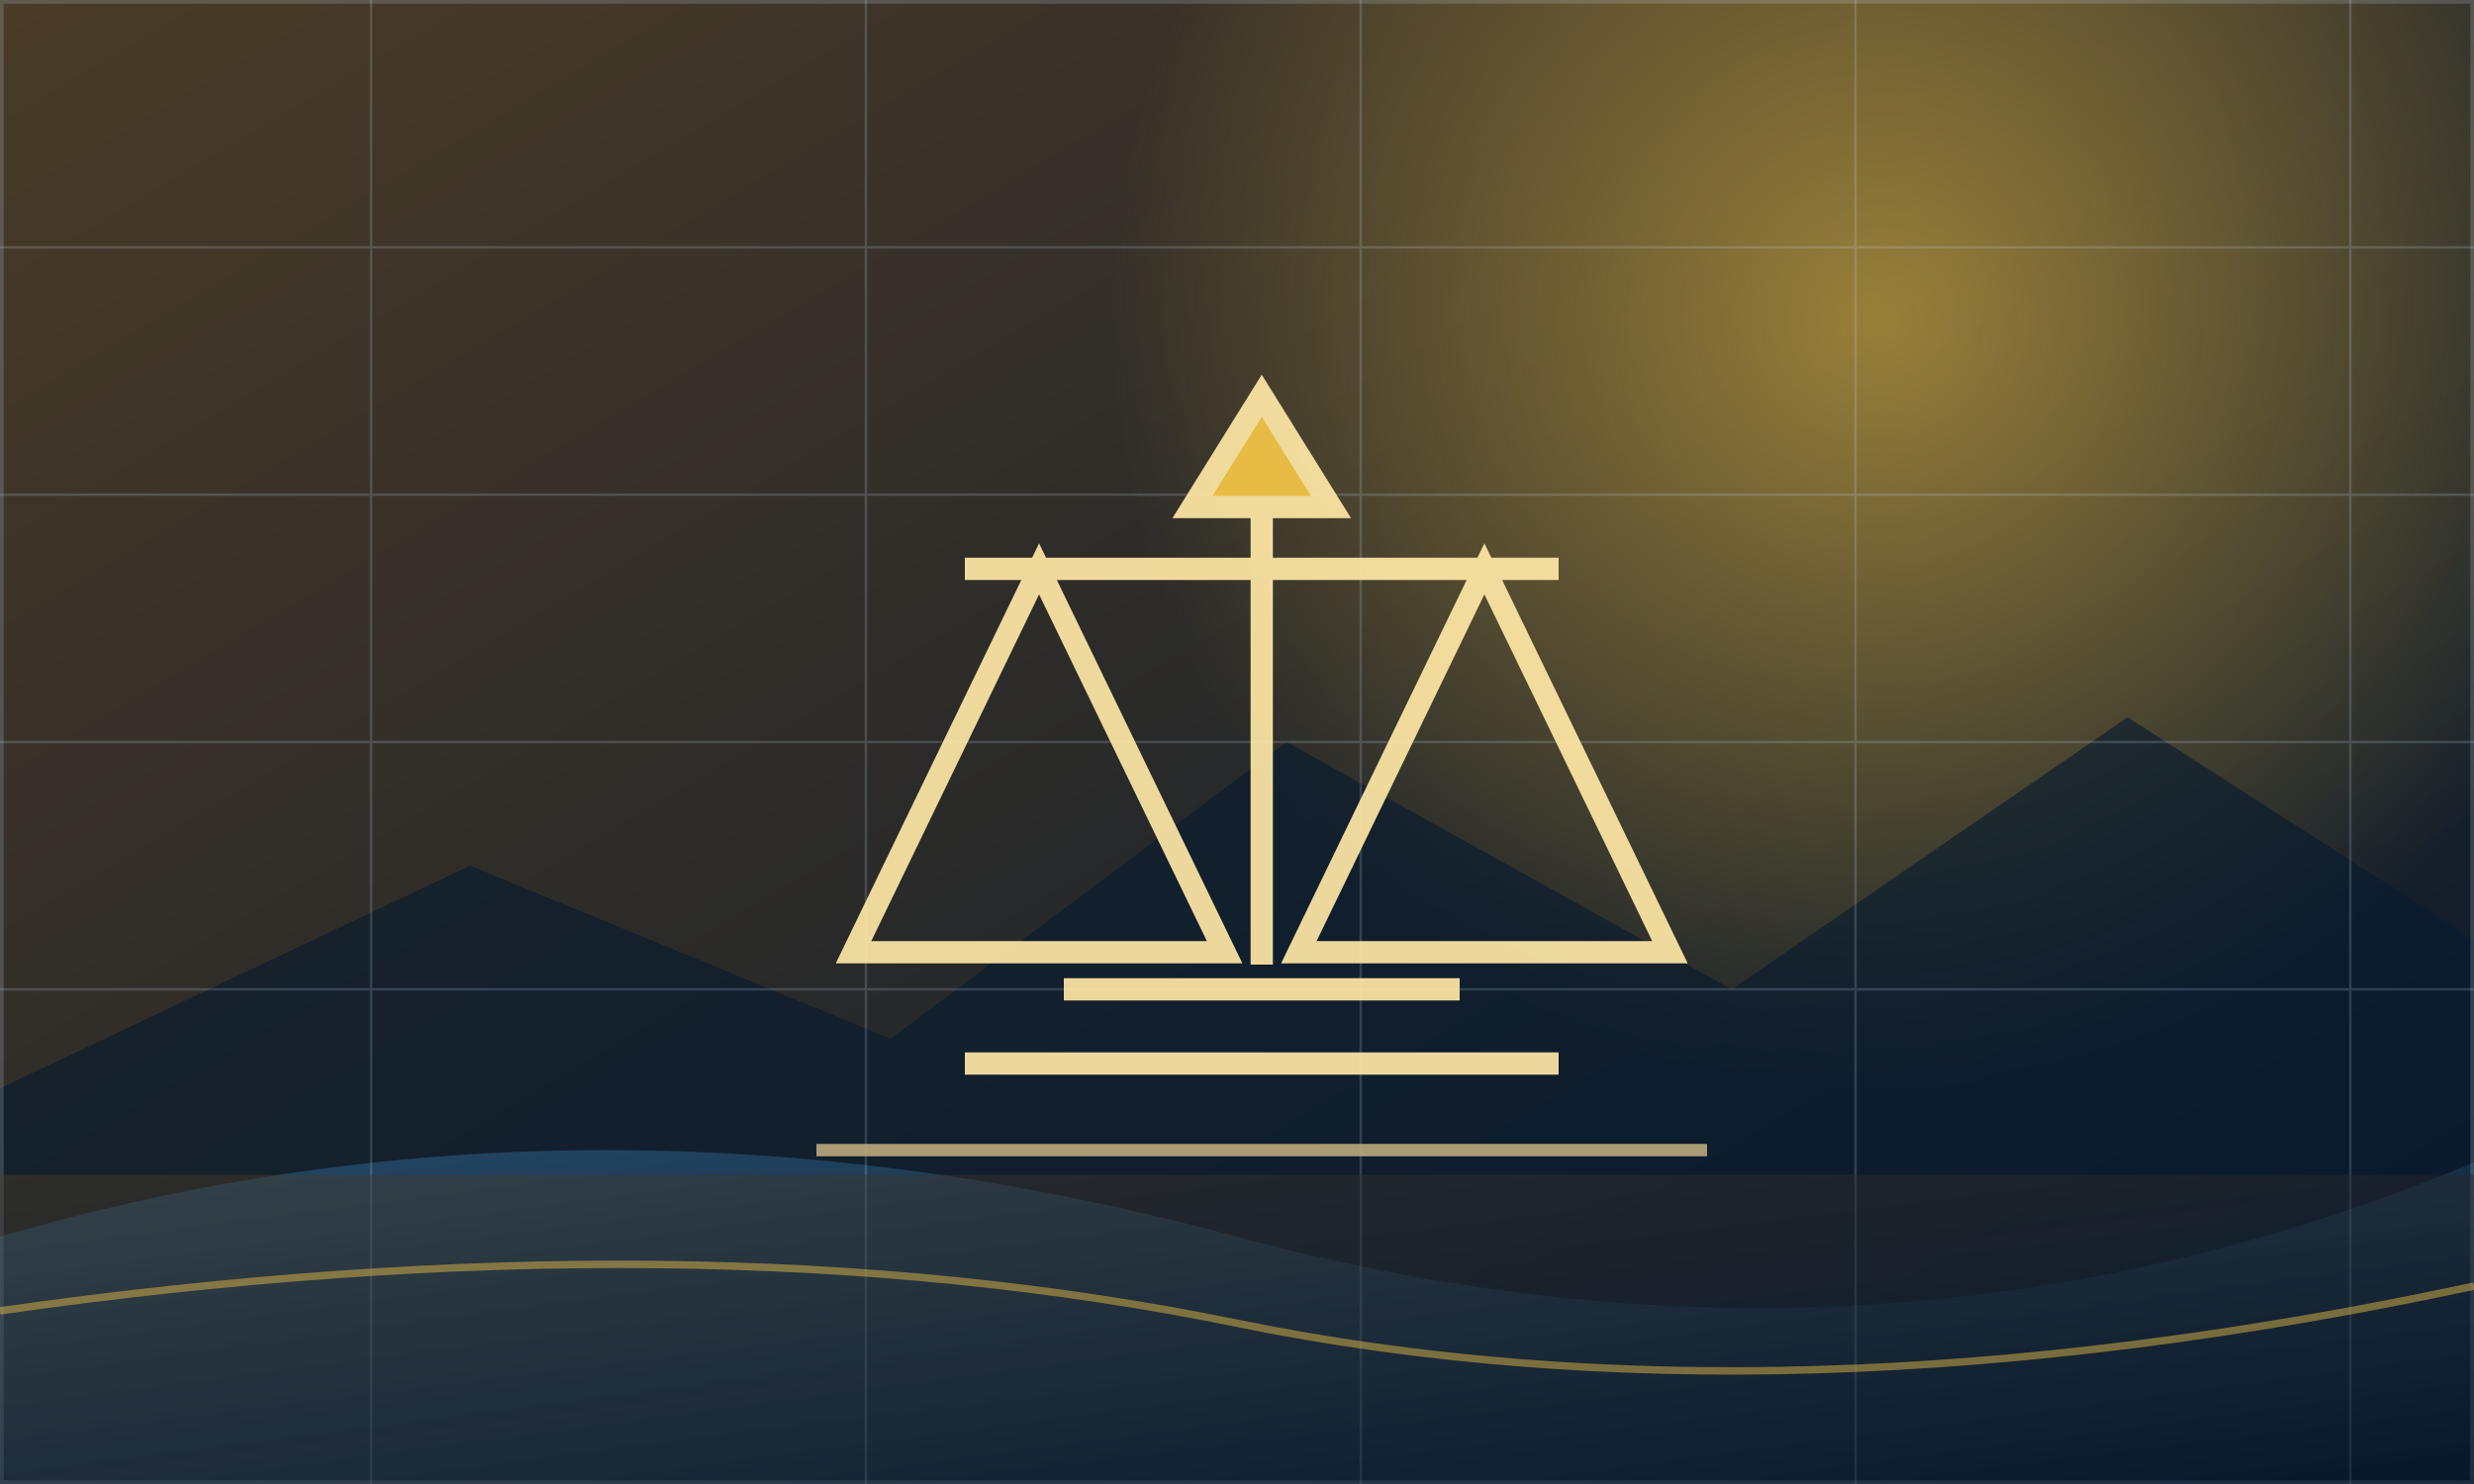
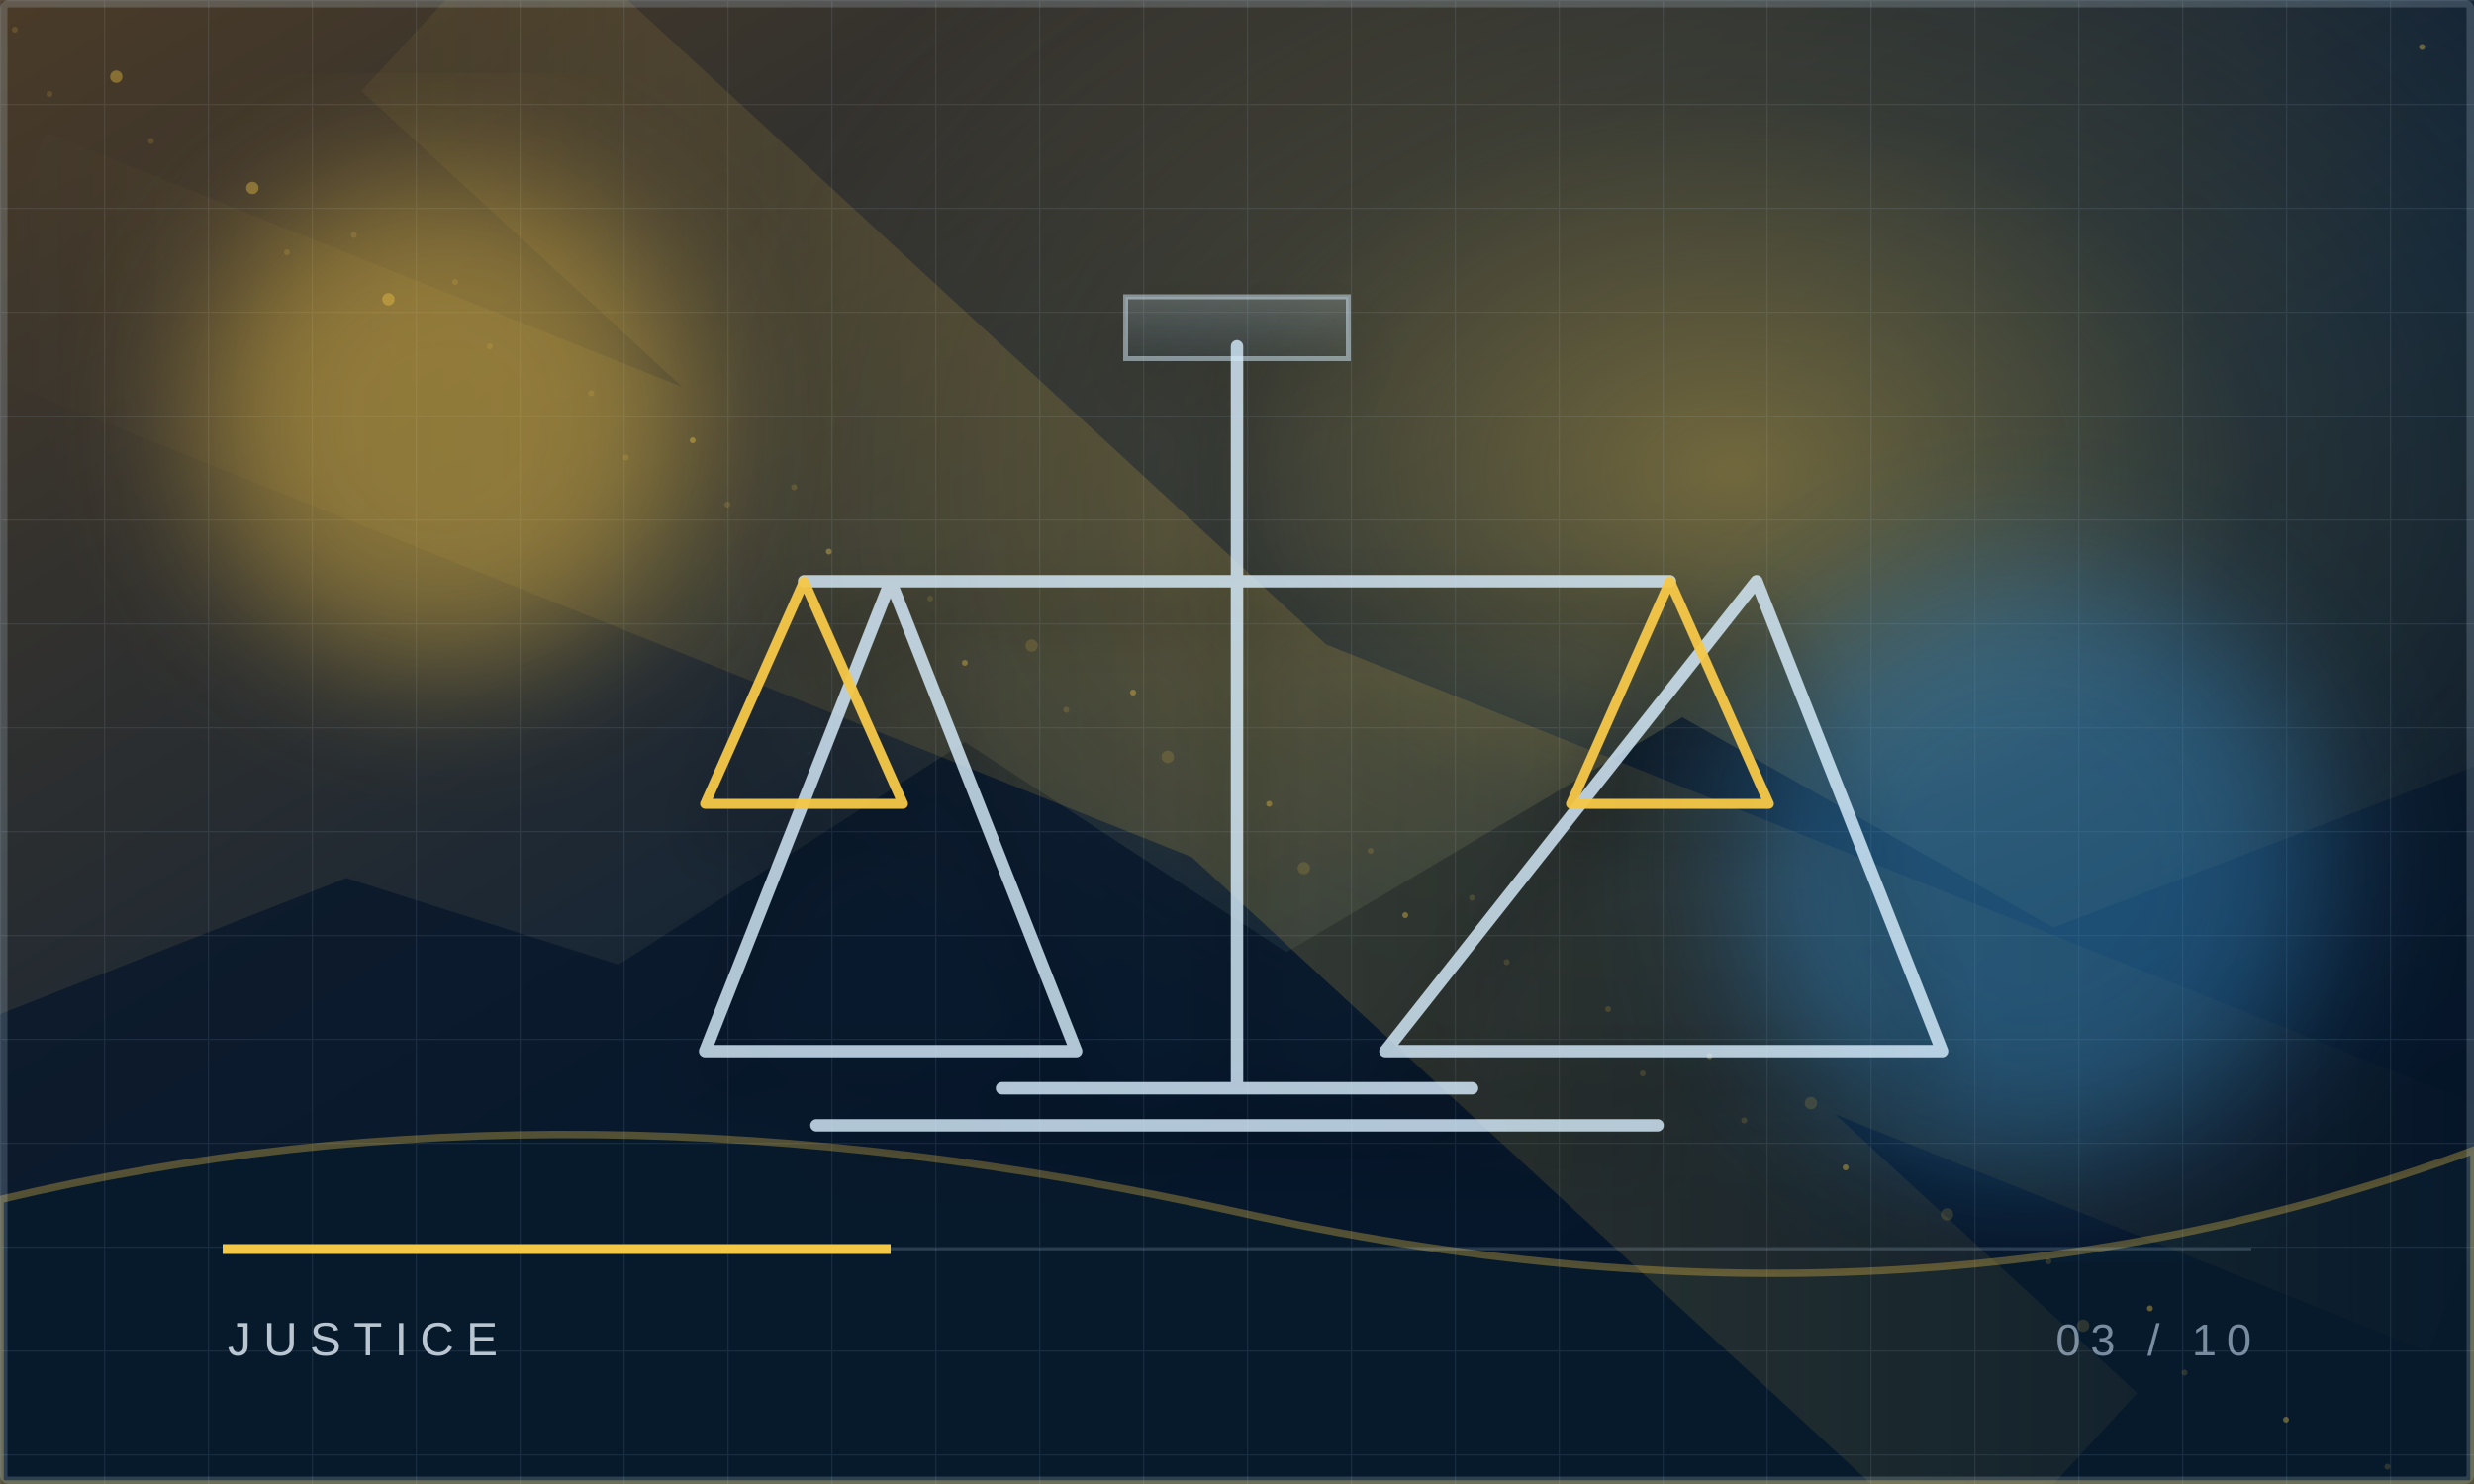
- <svg xmlns="http://www.w3.org/2000/svg" viewBox="0 0 1000 600" role="img" aria-label="Ilustracja filaru 3">
+ <svg xmlns="http://www.w3.org/2000/svg" viewBox="0 0 1000 600" role="img" aria-label="Autorska ilustracja filaru 3">
  <defs>
-     <linearGradient id="bg" x2="1" y2="1">
+     <linearGradient id="bg" x1="0" y1="0" x2="1" y2="1">
      <stop stop-color="#4a3b28" />
-       <stop offset="1" stop-color="#06172b" />
+       <stop offset=".58" stop-color="#0a2038" />
+       <stop offset="1" stop-color="#030d1b" />
    </linearGradient>
-     <radialGradient id="glow">
-       <stop stop-color="#f5c747" stop-opacity=".55" />
+     <radialGradient id="halo">
+       <stop stop-color="#f5c747" stop-opacity=".42" />
+       <stop offset=".5" stop-color="#f5c747" stop-opacity=".12" />
      <stop offset="1" stop-color="#f5c747" stop-opacity="0" />
    </radialGradient>
-     <linearGradient id="floor" y2="1">
-       <stop stop-color="#244866" />
-       <stop offset="1" stop-color="#07182b" />
+     <linearGradient id="panel" x2="0" y2="1">
+       <stop stop-color="#d9efff" stop-opacity=".19" />
+       <stop offset="1" stop-color="#74b8e8" stop-opacity=".035" />
    </linearGradient>
+     <linearGradient id="beam">
+       <stop stop-color="#f5c747" stop-opacity="0" />
+       <stop offset=".5" stop-color="#f5c747" stop-opacity=".32" />
+       <stop offset="1" stop-color="#f5c747" stop-opacity="0" />
+     </linearGradient>
+     <filter id="blur">
+       <feGaussianBlur stdDeviation="28" />
+     </filter>
+     <filter id="shadow" x="-30%" y="-30%" width="160%" height="170%">
+       <feGaussianBlur in="SourceAlpha" stdDeviation="12" />
+       <feOffset dy="12" />
+       <feComponentTransfer>
+         <feFuncA type="linear" slope=".45" />
+       </feComponentTransfer>
+       <feMerge>
+         <feMergeNode />
+         <feMergeNode in="SourceGraphic" />
+       </feMerge>
+     </filter>
+     <pattern id="grid" width="42" height="42" patternUnits="userSpaceOnUse">
+       <path d="M42 0H0V42" fill="none" stroke="#b8d9f5" stroke-opacity=".10" stroke-width="1" />
+     </pattern>
+     <style>.edge{fill:none;stroke:#d9efff;stroke-width:5;stroke-linecap:round;stroke-linejoin:round;opacity:.8}.line{fill:none;stroke:#f5c747;stroke-width:4;stroke-linecap:round;stroke-linejoin:round;opacity:.95}.glass{fill:url(#panel);stroke:#d9efff;stroke-opacity:.48;stroke-width:2}.node{fill:#f5c747;stroke:#fff;stroke-opacity:.75;stroke-width:3}.scene{filter:url(#shadow)}</style>
  </defs>
  <rect width="1000" height="600" fill="url(#bg)" />
-   <circle cx="760" cy="130" r="310" fill="url(#glow)" />
-   <path d="M0 440L190 350l170 70 160-120 180 100 160-110 140 90v180H0z" fill="#071a2e" opacity=".65" />
-   <path d="M0 500Q240 430 500 500T1000 470v130H0z" fill="url(#floor)" />
-   <g opacity=".18" stroke="#c8e5ff" fill="none">
-     <path d="M0 100H1000M0 200H1000M0 300H1000M0 400H1000" />
-     <path d="M150 0V600M350 0V600M550 0V600M750 0V600M950 0V600" />
+   <ellipse cx="700" cy="190" rx="420" ry="300" fill="url(#halo)" />
+   <path d="M0 410L140 355 250 390 390 300 520 385 680 290 830 375 1000 310V600H0Z" fill="#061629" opacity=".75" />
+   <path d="M0 485Q230 430 500 490T1000 465V600H0Z" fill="#071a2c" stroke="#f5c747" stroke-opacity=".32" stroke-width="3" />
+   <rect width="1000" height="600" fill="url(#grid)" />
+   <path d="M0 100L1000 500M180 0L830 600" stroke="url(#beam)" stroke-width="100" opacity=".55" />
+   <g filter="url(#blur)" opacity=".45">
+     <circle cx="180" cy="170" r="100" fill="#f5c747" />
+     <circle cx="820" cy="350" r="120" fill="#368dca" />
  </g>
-   <g opacity=".92">
-     <g stroke="#ffe8a6" stroke-width="9" fill="none">
-       <path d="M510 160v230M390 230h240M420 230l-75 155h150zM600 230l-75 155h150zM430 400h160M390 430h240" />
-       <path d="M510 160l-28 45h56z" fill="#f5c747" />
+   <g>
+     <circle cx="47" cy="31" r="2.5" fill="#f5c747" opacity="0.38" />
+     <circle cx="184" cy="114" r="1.2" fill="#f5c747" opacity="0.16" />
+     <circle cx="321" cy="197" r="1.2" fill="#f5c747" opacity="0.16" />
+     <circle cx="458" cy="280" r="1.2" fill="#f5c747" opacity="0.38" />
+     <circle cx="595" cy="363" r="1.2" fill="#f5c747" opacity="0.16" />
+     <circle cx="732" cy="446" r="2.5" fill="#f5c747" opacity="0.16" />
+     <circle cx="869" cy="529" r="1.2" fill="#f5c747" opacity="0.38" />
+     <circle cx="6" cy="12" r="1.2" fill="#f5c747" opacity="0.16" />
+     <circle cx="143" cy="95" r="1.2" fill="#f5c747" opacity="0.16" />
+     <circle cx="280" cy="178" r="1.2" fill="#f5c747" opacity="0.38" />
+     <circle cx="417" cy="261" r="2.5" fill="#f5c747" opacity="0.16" />
+     <circle cx="554" cy="344" r="1.2" fill="#f5c747" opacity="0.16" />
+     <circle cx="691" cy="427" r="1.2" fill="#f5c747" opacity="0.38" />
+     <circle cx="828" cy="510" r="1.2" fill="#f5c747" opacity="0.16" />
+     <circle cx="965" cy="593" r="1.2" fill="#f5c747" opacity="0.16" />
+     <circle cx="102" cy="76" r="2.5" fill="#f5c747" opacity="0.38" />
+     <circle cx="239" cy="159" r="1.2" fill="#f5c747" opacity="0.16" />
+     <circle cx="376" cy="242" r="1.2" fill="#f5c747" opacity="0.16" />
+     <circle cx="513" cy="325" r="1.2" fill="#f5c747" opacity="0.38" />
+     <circle cx="650" cy="408" r="1.2" fill="#f5c747" opacity="0.16" />
+     <circle cx="787" cy="491" r="2.5" fill="#f5c747" opacity="0.16" />
+     <circle cx="924" cy="574" r="1.2" fill="#f5c747" opacity="0.38" />
+     <circle cx="61" cy="57" r="1.2" fill="#f5c747" opacity="0.16" />
+     <circle cx="198" cy="140" r="1.2" fill="#f5c747" opacity="0.16" />
+     <circle cx="335" cy="223" r="1.2" fill="#f5c747" opacity="0.38" />
+     <circle cx="472" cy="306" r="2.5" fill="#f5c747" opacity="0.16" />
+     <circle cx="609" cy="389" r="1.2" fill="#f5c747" opacity="0.16" />
+     <circle cx="746" cy="472" r="1.2" fill="#f5c747" opacity="0.38" />
+     <circle cx="883" cy="555" r="1.2" fill="#f5c747" opacity="0.16" />
+     <circle cx="20" cy="38" r="1.2" fill="#f5c747" opacity="0.16" />
+     <circle cx="157" cy="121" r="2.5" fill="#f5c747" opacity="0.38" />
+     <circle cx="294" cy="204" r="1.2" fill="#f5c747" opacity="0.16" />
+     <circle cx="431" cy="287" r="1.2" fill="#f5c747" opacity="0.16" />
+     <circle cx="568" cy="370" r="1.2" fill="#f5c747" opacity="0.38" />
+     <circle cx="705" cy="453" r="1.2" fill="#f5c747" opacity="0.16" />
+     <circle cx="842" cy="536" r="2.5" fill="#f5c747" opacity="0.16" />
+     <circle cx="979" cy="19" r="1.2" fill="#f5c747" opacity="0.38" />
+     <circle cx="116" cy="102" r="1.2" fill="#f5c747" opacity="0.16" />
+     <circle cx="253" cy="185" r="1.2" fill="#f5c747" opacity="0.16" />
+     <circle cx="390" cy="268" r="1.2" fill="#f5c747" opacity="0.38" />
+     <circle cx="527" cy="351" r="2.5" fill="#f5c747" opacity="0.16" />
+     <circle cx="664" cy="434" r="1.2" fill="#f5c747" opacity="0.16" />
+   </g>
+   <g>
+     <g class="scene">
+       <path class="edge" d="M500 140v95m-175 0h350m-315 0-75 190h150zm350 0 75 190H560zM500 235v205m-95 0h190" />
+       <path class="glass" d="M455 120h90v25h-90z" />
+       <path class="line" d="M325 235l-40 90h80zm350 0-40 90h80z" />
+       <path class="edge" d="M330 455h340" />
    </g>
-     <path d="M330 465h360" stroke="#b9a77b" stroke-width="5" />
  </g>
-   <path d="M0 0h1000v600H0z" fill="none" stroke="#d6eaff" stroke-opacity=".18" stroke-width="3" />
-   <rect y="475" width="1000" height="125" fill="url(#bg)" opacity=".45" />
-   <path d="M0 530Q280 490 500 535T1000 520" fill="none" stroke="#f5c747" stroke-opacity=".45" stroke-width="3" />
+   <path d="M90 505H910" stroke="#d9efff" stroke-opacity=".18" />
+   <path d="M90 505H360" stroke="#f5c747" stroke-width="4" />
+   <text x="92" y="548" fill="#eaf5ff" opacity=".78" font-family="Arial,sans-serif" font-size="19" letter-spacing="5">JUSTICE</text>
+   <text x="910" y="548" text-anchor="end" fill="#d6eaff" opacity=".55" font-family="Arial,sans-serif" font-size="18" letter-spacing="4">03 / 10</text>
+   <rect x="1.5" y="1.5" width="997" height="597" rx="2" fill="none" stroke="#d9efff" stroke-opacity=".18" stroke-width="3" />
</svg>
